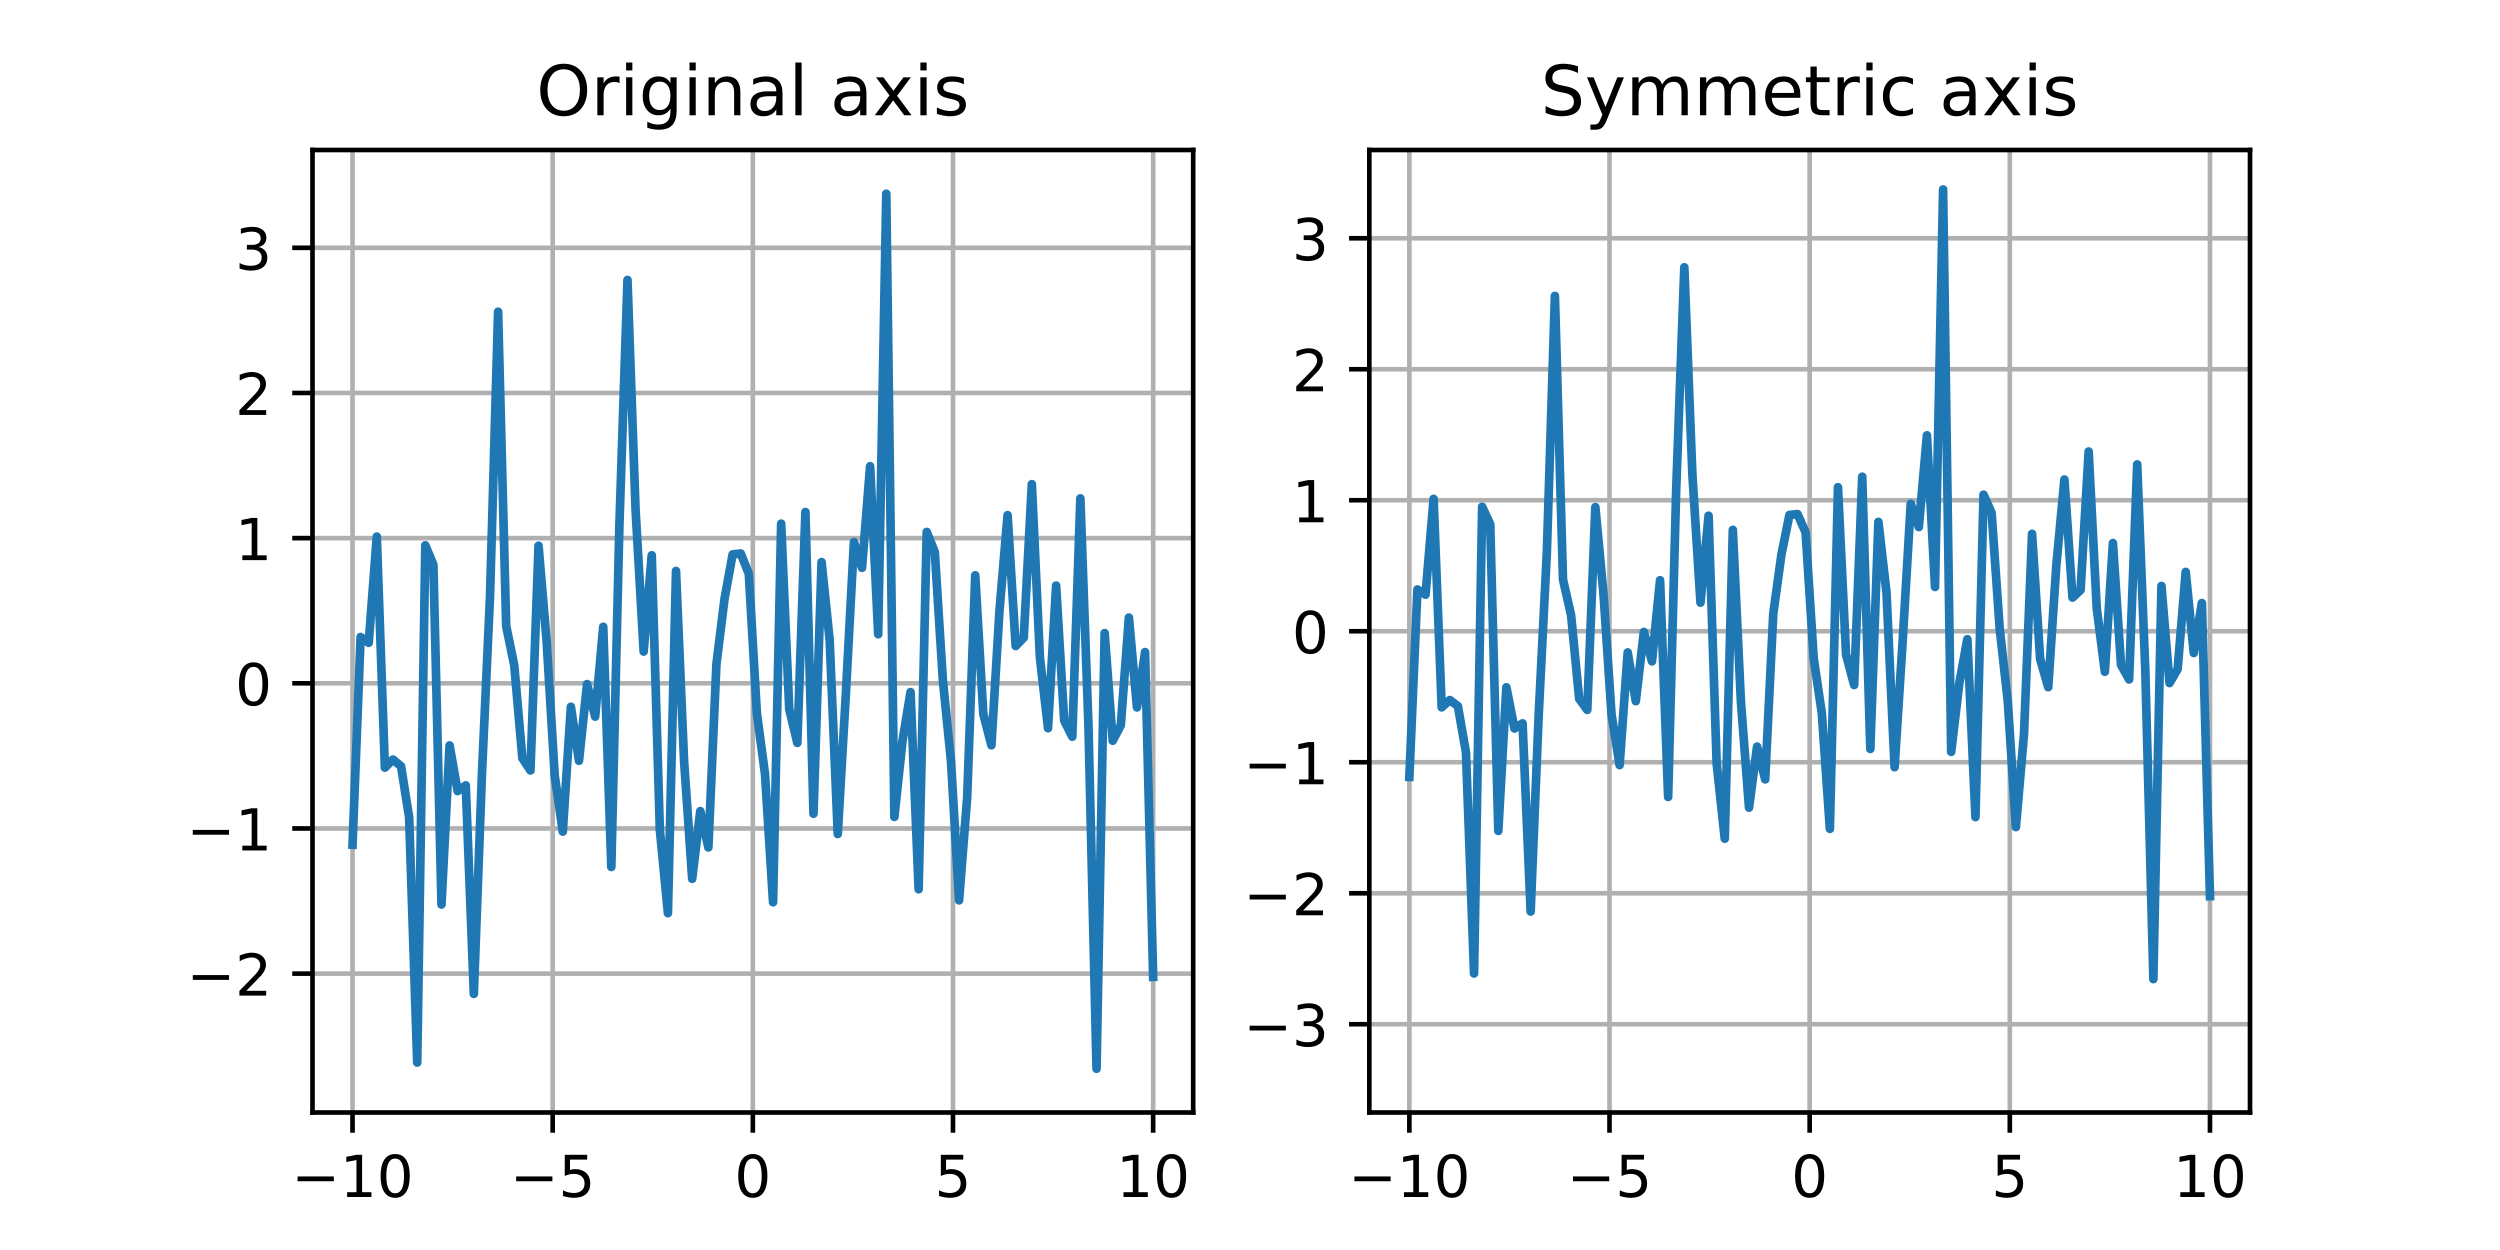
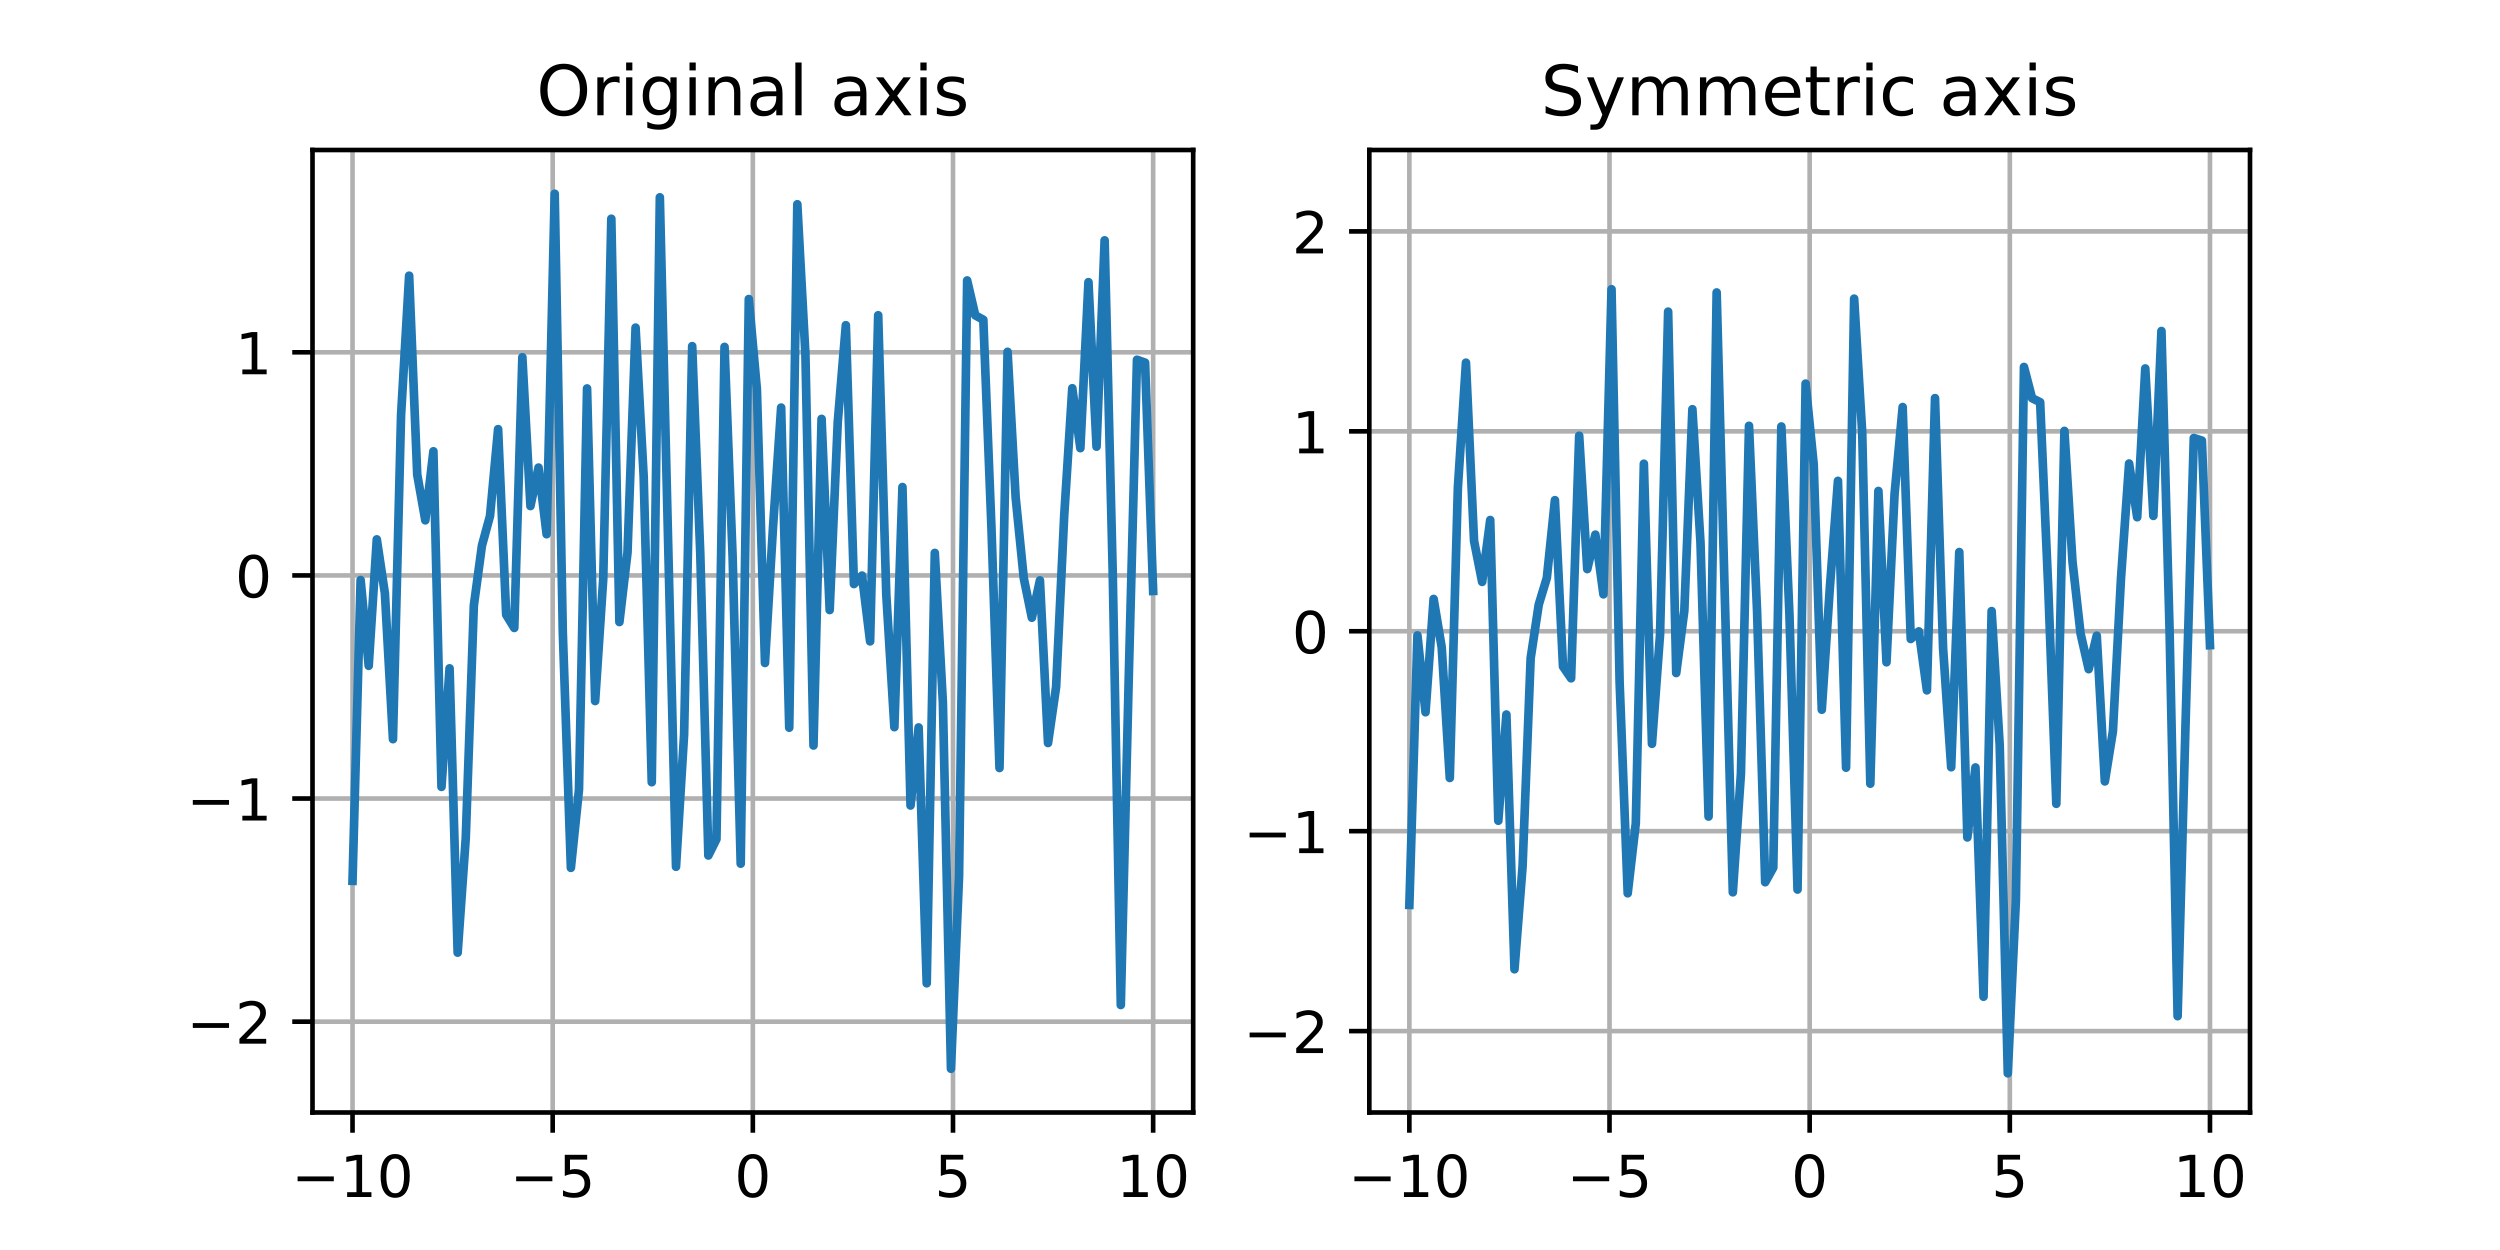
<svg xmlns="http://www.w3.org/2000/svg" xmlns:xlink="http://www.w3.org/1999/xlink" width="432pt" height="216pt" viewBox="0 0 432 216" version="1.1">
  <defs>
    <style type="text/css">*{stroke-linejoin: round; stroke-linecap: butt}</style>
  </defs>
  <g id="figure_1">
    <g id="patch_1">
      <path d="M 0 216  L 432 216  L 432 0  L 0 0  z " style="fill: #ffffff" />
    </g>
    <g id="axes_1">
      <g id="patch_2">
        <path d="M 54 192.24  L 206.182 192.24  L 206.182 25.92  L 54 25.92  z " style="fill: #ffffff" />
      </g>
      <g id="matplotlib.axis_1">
        <g id="xtick_1">
          <g id="line2d_1">
-             <path d="M 60.917 192.24  L 60.917 25.92  " clip-path="url(#p670616e4fe)" style="fill: none; stroke: #b0b0b0; stroke-width: 0.8; stroke-linecap: square" />
+             <path d="M 60.917 192.24  L 60.917 25.92  " clip-path="url(#p0482a1a146)" style="fill: none; stroke: #b0b0b0; stroke-width: 0.8; stroke-linecap: square" />
          </g>
          <g id="line2d_2">
            <defs>
-               <path id="m68a92a009f" d="M 0 0  L 0 3.5  " style="stroke: #000000; stroke-width: 0.8" />
+               <path id="mf5e7753a28" d="M 0 0  L 0 3.5  " style="stroke: #000000; stroke-width: 0.8" />
            </defs>
            <g>
-               <use xlink:href="#m68a92a009f" x="60.917" y="192.24" style="stroke: #000000; stroke-width: 0.8" />
+               <use xlink:href="#mf5e7753a28" x="60.917" y="192.24" style="stroke: #000000; stroke-width: 0.8" />
            </g>
          </g>
          <g id="text_1">
            <g transform="translate(50.36501 206.8384) scale(0.1 -0.1)">
              <defs>
                <path id="DejaVuSans-2212" d="M 678 2272  L 4684 2272  L 4684 1741  L 678 1741  L 678 2272  z " transform="scale(0.015625)" />
                <path id="DejaVuSans-31" d="M 794 531  L 1825 531  L 1825 4091  L 703 3866  L 703 4441  L 1819 4666  L 2450 4666  L 2450 531  L 3481 531  L 3481 0  L 794 0  L 794 531  z " transform="scale(0.015625)" />
                <path id="DejaVuSans-30" d="M 2034 4250  Q 1547 4250 1301 3770  Q 1056 3291 1056 2328  Q 1056 1369 1301 889  Q 1547 409 2034 409  Q 2525 409 2770 889  Q 3016 1369 3016 2328  Q 3016 3291 2770 3770  Q 2525 4250 2034 4250  z M 2034 4750  Q 2819 4750 3233 4129  Q 3647 3509 3647 2328  Q 3647 1150 3233 529  Q 2819 -91 2034 -91  Q 1250 -91 836 529  Q 422 1150 422 2328  Q 422 3509 836 4129  Q 1250 4750 2034 4750  z " transform="scale(0.015625)" />
              </defs>
              <use xlink:href="#DejaVuSans-2212" />
              <use xlink:href="#DejaVuSans-31" transform="translate(83.78906 0)" />
              <use xlink:href="#DejaVuSans-30" transform="translate(147.4121 0)" />
            </g>
          </g>
        </g>
        <g id="xtick_2">
          <g id="line2d_3">
-             <path d="M 95.504 192.24  L 95.504 25.92  " clip-path="url(#p670616e4fe)" style="fill: none; stroke: #b0b0b0; stroke-width: 0.8; stroke-linecap: square" />
+             <path d="M 95.504 192.24  L 95.504 25.92  " clip-path="url(#p0482a1a146)" style="fill: none; stroke: #b0b0b0; stroke-width: 0.8; stroke-linecap: square" />
          </g>
          <g id="line2d_4">
            <g>
-               <use xlink:href="#m68a92a009f" x="95.504" y="192.24" style="stroke: #000000; stroke-width: 0.8" />
+               <use xlink:href="#mf5e7753a28" x="95.504" y="192.24" style="stroke: #000000; stroke-width: 0.8" />
            </g>
          </g>
          <g id="text_2">
            <g transform="translate(88.13304 206.8384) scale(0.1 -0.1)">
              <defs>
                <path id="DejaVuSans-35" d="M 691 4666  L 3169 4666  L 3169 4134  L 1269 4134  L 1269 2991  Q 1406 3038 1543 3061  Q 1681 3084 1819 3084  Q 2600 3084 3056 2656  Q 3513 2228 3513 1497  Q 3513 744 3044 326  Q 2575 -91 1722 -91  Q 1428 -91 1123 -41  Q 819 9 494 109  L 494 744  Q 775 591 1075 516  Q 1375 441 1709 441  Q 2250 441 2565 725  Q 2881 1009 2881 1497  Q 2881 1984 2565 2268  Q 2250 2553 1709 2553  Q 1456 2553 1204 2497  Q 953 2441 691 2322  L 691 4666  z " transform="scale(0.015625)" />
              </defs>
              <use xlink:href="#DejaVuSans-2212" />
              <use xlink:href="#DejaVuSans-35" transform="translate(83.78906 0)" />
            </g>
          </g>
        </g>
        <g id="xtick_3">
          <g id="line2d_5">
-             <path d="M 130.091 192.24  L 130.091 25.92  " clip-path="url(#p670616e4fe)" style="fill: none; stroke: #b0b0b0; stroke-width: 0.8; stroke-linecap: square" />
+             <path d="M 130.091 192.24  L 130.091 25.92  " clip-path="url(#p0482a1a146)" style="fill: none; stroke: #b0b0b0; stroke-width: 0.8; stroke-linecap: square" />
          </g>
          <g id="line2d_6">
            <g>
-               <use xlink:href="#m68a92a009f" x="130.091" y="192.24" style="stroke: #000000; stroke-width: 0.8" />
+               <use xlink:href="#mf5e7753a28" x="130.091" y="192.24" style="stroke: #000000; stroke-width: 0.8" />
            </g>
          </g>
          <g id="text_3">
            <g transform="translate(126.9097 206.8384) scale(0.1 -0.1)">
              <use xlink:href="#DejaVuSans-30" />
            </g>
          </g>
        </g>
        <g id="xtick_4">
          <g id="line2d_7">
-             <path d="M 164.678 192.24  L 164.678 25.92  " clip-path="url(#p670616e4fe)" style="fill: none; stroke: #b0b0b0; stroke-width: 0.8; stroke-linecap: square" />
+             <path d="M 164.678 192.24  L 164.678 25.92  " clip-path="url(#p0482a1a146)" style="fill: none; stroke: #b0b0b0; stroke-width: 0.8; stroke-linecap: square" />
          </g>
          <g id="line2d_8">
            <g>
-               <use xlink:href="#m68a92a009f" x="164.678" y="192.24" style="stroke: #000000; stroke-width: 0.8" />
+               <use xlink:href="#mf5e7753a28" x="164.678" y="192.24" style="stroke: #000000; stroke-width: 0.8" />
            </g>
          </g>
          <g id="text_4">
            <g transform="translate(161.4964 206.8384) scale(0.1 -0.1)">
              <use xlink:href="#DejaVuSans-35" />
            </g>
          </g>
        </g>
        <g id="xtick_5">
          <g id="line2d_9">
-             <path d="M 199.264 192.24  L 199.264 25.92  " clip-path="url(#p670616e4fe)" style="fill: none; stroke: #b0b0b0; stroke-width: 0.8; stroke-linecap: square" />
+             <path d="M 199.264 192.24  L 199.264 25.92  " clip-path="url(#p0482a1a146)" style="fill: none; stroke: #b0b0b0; stroke-width: 0.8; stroke-linecap: square" />
          </g>
          <g id="line2d_10">
            <g>
-               <use xlink:href="#m68a92a009f" x="199.264" y="192.24" style="stroke: #000000; stroke-width: 0.8" />
+               <use xlink:href="#mf5e7753a28" x="199.264" y="192.24" style="stroke: #000000; stroke-width: 0.8" />
            </g>
          </g>
          <g id="text_5">
            <g transform="translate(192.902 206.8384) scale(0.1 -0.1)">
              <use xlink:href="#DejaVuSans-31" />
              <use xlink:href="#DejaVuSans-30" transform="translate(63.62305 0)" />
            </g>
          </g>
        </g>
      </g>
      <g id="matplotlib.axis_2">
        <g id="ytick_1">
          <g id="line2d_11">
-             <path d="M 54 168.245  L 206.182 168.245  " clip-path="url(#p670616e4fe)" style="fill: none; stroke: #b0b0b0; stroke-width: 0.8; stroke-linecap: square" />
+             <path d="M 54 176.543  L 206.182 176.543  " clip-path="url(#p0482a1a146)" style="fill: none; stroke: #b0b0b0; stroke-width: 0.8; stroke-linecap: square" />
          </g>
          <g id="line2d_12">
            <defs>
-               <path id="m6e42500865" d="M 0 0  L -3.5 0  " style="stroke: #000000; stroke-width: 0.8" />
+               <path id="m4d1b165a6e" d="M 0 0  L -3.5 0  " style="stroke: #000000; stroke-width: 0.8" />
            </defs>
            <g>
-               <use xlink:href="#m6e42500865" x="54" y="168.245" style="stroke: #000000; stroke-width: 0.8" />
+               <use xlink:href="#m4d1b165a6e" x="54" y="176.543" style="stroke: #000000; stroke-width: 0.8" />
            </g>
          </g>
          <g id="text_6">
-             <g transform="translate(32.25781 172.044) scale(0.1 -0.1)">
+             <g transform="translate(32.25781 180.3419) scale(0.1 -0.1)">
              <defs>
                <path id="DejaVuSans-32" d="M 1228 531  L 3431 531  L 3431 0  L 469 0  L 469 531  Q 828 903 1448 1529  Q 2069 2156 2228 2338  Q 2531 2678 2651 2914  Q 2772 3150 2772 3378  Q 2772 3750 2511 3984  Q 2250 4219 1831 4219  Q 1534 4219 1204 4116  Q 875 4013 500 3803  L 500 4441  Q 881 4594 1212 4672  Q 1544 4750 1819 4750  Q 2544 4750 2975 4387  Q 3406 4025 3406 3419  Q 3406 3131 3298 2873  Q 3191 2616 2906 2266  Q 2828 2175 2409 1742  Q 1991 1309 1228 531  z " transform="scale(0.015625)" />
              </defs>
              <use xlink:href="#DejaVuSans-2212" />
              <use xlink:href="#DejaVuSans-32" transform="translate(83.78906 0)" />
            </g>
          </g>
        </g>
        <g id="ytick_2">
          <g id="line2d_13">
-             <path d="M 54 143.16  L 206.182 143.16  " clip-path="url(#p670616e4fe)" style="fill: none; stroke: #b0b0b0; stroke-width: 0.8; stroke-linecap: square" />
+             <path d="M 54 137.987  L 206.182 137.987  " clip-path="url(#p0482a1a146)" style="fill: none; stroke: #b0b0b0; stroke-width: 0.8; stroke-linecap: square" />
          </g>
          <g id="line2d_14">
            <g>
-               <use xlink:href="#m6e42500865" x="54" y="143.16" style="stroke: #000000; stroke-width: 0.8" />
+               <use xlink:href="#m4d1b165a6e" x="54" y="137.987" style="stroke: #000000; stroke-width: 0.8" />
            </g>
          </g>
          <g id="text_7">
-             <g transform="translate(32.25781 146.9589) scale(0.1 -0.1)">
+             <g transform="translate(32.25781 141.7865) scale(0.1 -0.1)">
              <use xlink:href="#DejaVuSans-2212" />
              <use xlink:href="#DejaVuSans-31" transform="translate(83.78906 0)" />
            </g>
          </g>
        </g>
        <g id="ytick_3">
          <g id="line2d_15">
-             <path d="M 54 118.075  L 206.182 118.075  " clip-path="url(#p670616e4fe)" style="fill: none; stroke: #b0b0b0; stroke-width: 0.8; stroke-linecap: square" />
+             <path d="M 54 99.432  L 206.182 99.432  " clip-path="url(#p0482a1a146)" style="fill: none; stroke: #b0b0b0; stroke-width: 0.8; stroke-linecap: square" />
          </g>
          <g id="line2d_16">
            <g>
-               <use xlink:href="#m6e42500865" x="54" y="118.075" style="stroke: #000000; stroke-width: 0.8" />
+               <use xlink:href="#m4d1b165a6e" x="54" y="99.432" style="stroke: #000000; stroke-width: 0.8" />
            </g>
          </g>
          <g id="text_8">
-             <g transform="translate(40.6375 121.8738) scale(0.1 -0.1)">
+             <g transform="translate(40.6375 103.2311) scale(0.1 -0.1)">
              <use xlink:href="#DejaVuSans-30" />
            </g>
          </g>
        </g>
        <g id="ytick_4">
          <g id="line2d_17">
-             <path d="M 54 92.989  L 206.182 92.989  " clip-path="url(#p670616e4fe)" style="fill: none; stroke: #b0b0b0; stroke-width: 0.8; stroke-linecap: square" />
+             <path d="M 54 60.877  L 206.182 60.877  " clip-path="url(#p0482a1a146)" style="fill: none; stroke: #b0b0b0; stroke-width: 0.8; stroke-linecap: square" />
          </g>
          <g id="line2d_18">
            <g>
-               <use xlink:href="#m6e42500865" x="54" y="92.989" style="stroke: #000000; stroke-width: 0.8" />
+               <use xlink:href="#m4d1b165a6e" x="54" y="60.877" style="stroke: #000000; stroke-width: 0.8" />
            </g>
          </g>
          <g id="text_9">
-             <g transform="translate(40.6375 96.78861) scale(0.1 -0.1)">
+             <g transform="translate(40.6375 64.67573) scale(0.1 -0.1)">
              <use xlink:href="#DejaVuSans-31" />
            </g>
          </g>
        </g>
-         <g id="ytick_5">
-           <g id="line2d_19">
-             <path d="M 54 67.904  L 206.182 67.904  " clip-path="url(#p670616e4fe)" style="fill: none; stroke: #b0b0b0; stroke-width: 0.8; stroke-linecap: square" />
-           </g>
-           <g id="line2d_20">
-             <g>
-               <use xlink:href="#m6e42500865" x="54" y="67.904" style="stroke: #000000; stroke-width: 0.8" />
-             </g>
-           </g>
-           <g id="text_10">
-             <g transform="translate(40.6375 71.70346) scale(0.1 -0.1)">
-               <use xlink:href="#DejaVuSans-32" />
-             </g>
-           </g>
-         </g>
-         <g id="ytick_6">
-           <g id="line2d_21">
-             <path d="M 54 42.819  L 206.182 42.819  " clip-path="url(#p670616e4fe)" style="fill: none; stroke: #b0b0b0; stroke-width: 0.8; stroke-linecap: square" />
-           </g>
-           <g id="line2d_22">
-             <g>
-               <use xlink:href="#m6e42500865" x="54" y="42.819" style="stroke: #000000; stroke-width: 0.8" />
-             </g>
-           </g>
-           <g id="text_11">
-             <g transform="translate(40.6375 46.61832) scale(0.1 -0.1)">
-               <defs>
-                 <path id="DejaVuSans-33" d="M 2597 2516  Q 3050 2419 3304 2112  Q 3559 1806 3559 1356  Q 3559 666 3084 287  Q 2609 -91 1734 -91  Q 1441 -91 1130 -33  Q 819 25 488 141  L 488 750  Q 750 597 1062 519  Q 1375 441 1716 441  Q 2309 441 2620 675  Q 2931 909 2931 1356  Q 2931 1769 2642 2001  Q 2353 2234 1838 2234  L 1294 2234  L 1294 2753  L 1863 2753  Q 2328 2753 2575 2939  Q 2822 3125 2822 3475  Q 2822 3834 2567 4026  Q 2313 4219 1838 4219  Q 1578 4219 1281 4162  Q 984 4106 628 3988  L 628 4550  Q 988 4650 1302 4700  Q 1616 4750 1894 4750  Q 2613 4750 3031 4423  Q 3450 4097 3450 3541  Q 3450 3153 3228 2886  Q 3006 2619 2597 2516  z " transform="scale(0.015625)" />
-               </defs>
-               <use xlink:href="#DejaVuSans-33" />
-             </g>
-           </g>
-         </g>
-       </g>
-       <g id="line2d_23">
-         <path d="M 60.917 145.966  L 62.315 110.075  L 63.712 111.075  L 65.11 92.726  L 66.507 132.646  L 67.905 131.248  L 69.302 132.408  L 70.699 141.255  L 72.097 183.611  L 73.494 94.234  L 74.892 97.594  L 76.289 156.301  L 77.687 128.812  L 79.084 136.698  L 80.482 135.718  L 81.879 171.747  L 83.276 133.865  L 84.674 103.081  L 86.071 53.869  L 87.469 108.185  L 88.866 115.009  L 90.264 131.004  L 91.661 133.132  L 93.059 94.308  L 94.456 110.774  L 95.853 134.018  L 97.251 143.7  L 98.648 122.132  L 100.046 131.461  L 101.443 118.213  L 102.841 123.83  L 104.238 108.308  L 105.636 149.81  L 107.033 90.682  L 108.431 48.38  L 109.828 88.132  L 111.225 112.59  L 112.623 95.955  L 114.02 143.388  L 115.418 157.792  L 116.815 98.666  L 118.213 131.574  L 119.61 151.856  L 121.008 140.164  L 122.405 146.435  L 123.802 114.702  L 125.2 103.472  L 126.597 95.805  L 127.995 95.64  L 129.392 99.135  L 130.79 123.271  L 132.187 133.715  L 133.585 155.907  L 134.982 90.49  L 136.379 122.533  L 137.777 128.369  L 139.174 88.481  L 140.572 140.606  L 141.969 97.134  L 143.367 110.635  L 144.764 144.109  L 146.162 119.976  L 147.559 93.668  L 148.956 98.117  L 150.354 80.561  L 151.751 109.591  L 153.149 33.48  L 154.546 141.163  L 155.944 128.074  L 157.341 119.601  L 158.739 153.664  L 160.136 91.923  L 161.533 95.409  L 162.931 117.598  L 164.328 131.48  L 165.726 155.578  L 167.123 137.873  L 168.521 99.418  L 169.918 123.397  L 171.316 128.783  L 172.713 105.496  L 174.11 89.021  L 175.508 111.625  L 176.905 110.185  L 178.303 83.661  L 179.7 113.671  L 181.098 125.833  L 182.495 101.189  L 183.893 124.512  L 185.29 127.301  L 186.687 86.123  L 188.085 125.398  L 189.482 184.68  L 190.88 109.407  L 192.277 127.996  L 193.675 125.328  L 195.072 106.713  L 196.47 122.24  L 197.867 112.683  L 199.264 168.805  " clip-path="url(#p670616e4fe)" style="fill: none; stroke: #1f77b4; stroke-width: 1.5; stroke-linecap: square" />
+       </g>
+       <g id="line2d_19">
+         <path d="M 60.917 152.207  L 62.315 100.235  L 63.712 115.048  L 65.11 93.208  L 66.507 102.531  L 67.905 127.725  L 69.302 71.756  L 70.699 47.641  L 72.097 82.022  L 73.494 89.91  L 74.892 77.987  L 76.289 135.972  L 77.687 115.494  L 79.084 164.617  L 80.482 144.826  L 81.879 104.631  L 83.276 94.297  L 84.674 89.153  L 86.071 74.159  L 87.469 106.225  L 88.866 108.505  L 90.264 61.73  L 91.661 87.441  L 93.059 80.799  L 94.456 92.31  L 95.853 33.48  L 97.251 109.243  L 98.648 149.961  L 100.046 136.469  L 101.443 67.128  L 102.841 121.134  L 104.238 100.053  L 105.636 37.8  L 107.033 107.487  L 108.431 95.507  L 109.828 56.614  L 111.225 82.287  L 112.623 135.163  L 114.02 34.101  L 115.418 92.324  L 116.815 149.776  L 118.213 126.926  L 119.61 59.815  L 121.008 95.689  L 122.405 147.827  L 123.802 145.012  L 125.2 59.946  L 126.597 96.165  L 127.995 149.241  L 129.392 51.68  L 130.79 67.247  L 132.187 114.56  L 133.585 90.952  L 134.982 70.433  L 136.379 125.741  L 137.777 35.297  L 139.174 61.162  L 140.572 128.825  L 141.969 72.384  L 143.367 105.412  L 144.764 72.935  L 146.162 56.198  L 147.559 100.923  L 148.956 99.456  L 150.354 110.826  L 151.751 54.48  L 153.149 102.738  L 154.546 125.652  L 155.944 84.164  L 157.341 139.191  L 158.739 125.701  L 160.136 169.908  L 161.533 95.548  L 162.931 121.394  L 164.328 184.68  L 165.726 151.37  L 167.123 48.464  L 168.521 54.485  L 169.918 55.257  L 171.316 91.028  L 172.713 132.708  L 174.11 60.798  L 175.508 86.017  L 176.905 99.89  L 178.303 106.739  L 179.7 100.292  L 181.098 128.389  L 182.495 118.707  L 183.893 89.142  L 185.29 67.089  L 186.687 77.441  L 188.085 48.757  L 189.482 77.181  L 190.88 41.535  L 192.277 98.877  L 193.675 173.663  L 195.072 116.121  L 196.47 62.167  L 197.867 62.664  L 199.264 102.119  " clip-path="url(#p0482a1a146)" style="fill: none; stroke: #1f77b4; stroke-width: 1.5; stroke-linecap: square" />
      </g>
      <g id="patch_3">
        <path d="M 54 192.24  L 54 25.92  " style="fill: none; stroke: #000000; stroke-width: 0.8; stroke-linejoin: miter; stroke-linecap: square" />
      </g>
      <g id="patch_4">
        <path d="M 206.182 192.24  L 206.182 25.92  " style="fill: none; stroke: #000000; stroke-width: 0.8; stroke-linejoin: miter; stroke-linecap: square" />
      </g>
      <g id="patch_5">
        <path d="M 54 192.24  L 206.182 192.24  " style="fill: none; stroke: #000000; stroke-width: 0.8; stroke-linejoin: miter; stroke-linecap: square" />
      </g>
      <g id="patch_6">
        <path d="M 54 25.92  L 206.182 25.92  " style="fill: none; stroke: #000000; stroke-width: 0.8; stroke-linejoin: miter; stroke-linecap: square" />
      </g>
-       <g id="text_12">
+       <g id="text_10">
        <g transform="translate(92.68466 19.92) scale(0.12 -0.12)">
          <defs>
            <path id="DejaVuSans-4f" d="M 2522 4238  Q 1834 4238 1429 3725  Q 1025 3213 1025 2328  Q 1025 1447 1429 934  Q 1834 422 2522 422  Q 3209 422 3611 934  Q 4013 1447 4013 2328  Q 4013 3213 3611 3725  Q 3209 4238 2522 4238  z M 2522 4750  Q 3503 4750 4090 4092  Q 4678 3434 4678 2328  Q 4678 1225 4090 567  Q 3503 -91 2522 -91  Q 1538 -91 948 565  Q 359 1222 359 2328  Q 359 3434 948 4092  Q 1538 4750 2522 4750  z " transform="scale(0.015625)" />
            <path id="DejaVuSans-72" d="M 2631 2963  Q 2534 3019 2420 3045  Q 2306 3072 2169 3072  Q 1681 3072 1420 2755  Q 1159 2438 1159 1844  L 1159 0  L 581 0  L 581 3500  L 1159 3500  L 1159 2956  Q 1341 3275 1631 3429  Q 1922 3584 2338 3584  Q 2397 3584 2469 3576  Q 2541 3569 2628 3553  L 2631 2963  z " transform="scale(0.015625)" />
            <path id="DejaVuSans-69" d="M 603 3500  L 1178 3500  L 1178 0  L 603 0  L 603 3500  z M 603 4863  L 1178 4863  L 1178 4134  L 603 4134  L 603 4863  z " transform="scale(0.015625)" />
            <path id="DejaVuSans-67" d="M 2906 1791  Q 2906 2416 2648 2759  Q 2391 3103 1925 3103  Q 1463 3103 1205 2759  Q 947 2416 947 1791  Q 947 1169 1205 825  Q 1463 481 1925 481  Q 2391 481 2648 825  Q 2906 1169 2906 1791  z M 3481 434  Q 3481 -459 3084 -895  Q 2688 -1331 1869 -1331  Q 1566 -1331 1297 -1286  Q 1028 -1241 775 -1147  L 775 -588  Q 1028 -725 1275 -790  Q 1522 -856 1778 -856  Q 2344 -856 2625 -561  Q 2906 -266 2906 331  L 2906 616  Q 2728 306 2450 153  Q 2172 0 1784 0  Q 1141 0 747 490  Q 353 981 353 1791  Q 353 2603 747 3093  Q 1141 3584 1784 3584  Q 2172 3584 2450 3431  Q 2728 3278 2906 2969  L 2906 3500  L 3481 3500  L 3481 434  z " transform="scale(0.015625)" />
            <path id="DejaVuSans-6e" d="M 3513 2113  L 3513 0  L 2938 0  L 2938 2094  Q 2938 2591 2744 2837  Q 2550 3084 2163 3084  Q 1697 3084 1428 2787  Q 1159 2491 1159 1978  L 1159 0  L 581 0  L 581 3500  L 1159 3500  L 1159 2956  Q 1366 3272 1645 3428  Q 1925 3584 2291 3584  Q 2894 3584 3203 3211  Q 3513 2838 3513 2113  z " transform="scale(0.015625)" />
            <path id="DejaVuSans-61" d="M 2194 1759  Q 1497 1759 1228 1600  Q 959 1441 959 1056  Q 959 750 1161 570  Q 1363 391 1709 391  Q 2188 391 2477 730  Q 2766 1069 2766 1631  L 2766 1759  L 2194 1759  z M 3341 1997  L 3341 0  L 2766 0  L 2766 531  Q 2569 213 2275 61  Q 1981 -91 1556 -91  Q 1019 -91 701 211  Q 384 513 384 1019  Q 384 1609 779 1909  Q 1175 2209 1959 2209  L 2766 2209  L 2766 2266  Q 2766 2663 2505 2880  Q 2244 3097 1772 3097  Q 1472 3097 1187 3025  Q 903 2953 641 2809  L 641 3341  Q 956 3463 1253 3523  Q 1550 3584 1831 3584  Q 2591 3584 2966 3190  Q 3341 2797 3341 1997  z " transform="scale(0.015625)" />
            <path id="DejaVuSans-6c" d="M 603 4863  L 1178 4863  L 1178 0  L 603 0  L 603 4863  z " transform="scale(0.015625)" />
            <path id="DejaVuSans-20" transform="scale(0.015625)" />
            <path id="DejaVuSans-78" d="M 3513 3500  L 2247 1797  L 3578 0  L 2900 0  L 1881 1375  L 863 0  L 184 0  L 1544 1831  L 300 3500  L 978 3500  L 1906 2253  L 2834 3500  L 3513 3500  z " transform="scale(0.015625)" />
            <path id="DejaVuSans-73" d="M 2834 3397  L 2834 2853  Q 2591 2978 2328 3040  Q 2066 3103 1784 3103  Q 1356 3103 1142 2972  Q 928 2841 928 2578  Q 928 2378 1081 2264  Q 1234 2150 1697 2047  L 1894 2003  Q 2506 1872 2764 1633  Q 3022 1394 3022 966  Q 3022 478 2636 193  Q 2250 -91 1575 -91  Q 1294 -91 989 -36  Q 684 19 347 128  L 347 722  Q 666 556 975 473  Q 1284 391 1588 391  Q 1994 391 2212 530  Q 2431 669 2431 922  Q 2431 1156 2273 1281  Q 2116 1406 1581 1522  L 1381 1569  Q 847 1681 609 1914  Q 372 2147 372 2553  Q 372 3047 722 3315  Q 1072 3584 1716 3584  Q 2034 3584 2315 3537  Q 2597 3491 2834 3397  z " transform="scale(0.015625)" />
          </defs>
          <use xlink:href="#DejaVuSans-4f" />
          <use xlink:href="#DejaVuSans-72" transform="translate(78.71094 0)" />
          <use xlink:href="#DejaVuSans-69" transform="translate(119.8242 0)" />
          <use xlink:href="#DejaVuSans-67" transform="translate(147.6074 0)" />
          <use xlink:href="#DejaVuSans-69" transform="translate(211.084 0)" />
          <use xlink:href="#DejaVuSans-6e" transform="translate(238.8672 0)" />
          <use xlink:href="#DejaVuSans-61" transform="translate(302.2461 0)" />
          <use xlink:href="#DejaVuSans-6c" transform="translate(363.5254 0)" />
          <use xlink:href="#DejaVuSans-20" transform="translate(391.3086 0)" />
          <use xlink:href="#DejaVuSans-61" transform="translate(423.0957 0)" />
          <use xlink:href="#DejaVuSans-78" transform="translate(484.375 0)" />
          <use xlink:href="#DejaVuSans-69" transform="translate(543.5547 0)" />
          <use xlink:href="#DejaVuSans-73" transform="translate(571.3379 0)" />
        </g>
      </g>
    </g>
    <g id="axes_2">
      <g id="patch_7">
        <path d="M 236.618 192.24  L 388.8 192.24  L 388.8 25.92  L 236.618 25.92  z " style="fill: #ffffff" />
      </g>
      <g id="matplotlib.axis_3">
        <g id="xtick_6">
-           <g id="line2d_24">
-             <path d="M 243.536 192.24  L 243.536 25.92  " clip-path="url(#pf52a6bc6cf)" style="fill: none; stroke: #b0b0b0; stroke-width: 0.8; stroke-linecap: square" />
-           </g>
-           <g id="line2d_25">
-             <g>
-               <use xlink:href="#m68a92a009f" x="243.536" y="192.24" style="stroke: #000000; stroke-width: 0.8" />
-             </g>
-           </g>
-           <g id="text_13">
+           <g id="line2d_20">
+             <path d="M 243.536 192.24  L 243.536 25.92  " clip-path="url(#p56bfde088f)" style="fill: none; stroke: #b0b0b0; stroke-width: 0.8; stroke-linecap: square" />
+           </g>
+           <g id="line2d_21">
+             <g>
+               <use xlink:href="#mf5e7753a28" x="243.536" y="192.24" style="stroke: #000000; stroke-width: 0.8" />
+             </g>
+           </g>
+           <g id="text_11">
            <g transform="translate(232.9832 206.8384) scale(0.1 -0.1)">
              <use xlink:href="#DejaVuSans-2212" />
              <use xlink:href="#DejaVuSans-31" transform="translate(83.78906 0)" />
              <use xlink:href="#DejaVuSans-30" transform="translate(147.4121 0)" />
            </g>
          </g>
        </g>
        <g id="xtick_7">
-           <g id="line2d_26">
-             <path d="M 278.122 192.24  L 278.122 25.92  " clip-path="url(#pf52a6bc6cf)" style="fill: none; stroke: #b0b0b0; stroke-width: 0.8; stroke-linecap: square" />
-           </g>
-           <g id="line2d_27">
-             <g>
-               <use xlink:href="#m68a92a009f" x="278.122" y="192.24" style="stroke: #000000; stroke-width: 0.8" />
-             </g>
-           </g>
-           <g id="text_14">
+           <g id="line2d_22">
+             <path d="M 278.122 192.24  L 278.122 25.92  " clip-path="url(#p56bfde088f)" style="fill: none; stroke: #b0b0b0; stroke-width: 0.8; stroke-linecap: square" />
+           </g>
+           <g id="line2d_23">
+             <g>
+               <use xlink:href="#mf5e7753a28" x="278.122" y="192.24" style="stroke: #000000; stroke-width: 0.8" />
+             </g>
+           </g>
+           <g id="text_12">
            <g transform="translate(270.7512 206.8384) scale(0.1 -0.1)">
              <use xlink:href="#DejaVuSans-2212" />
              <use xlink:href="#DejaVuSans-35" transform="translate(83.78906 0)" />
            </g>
          </g>
        </g>
        <g id="xtick_8">
-           <g id="line2d_28">
-             <path d="M 312.709 192.24  L 312.709 25.92  " clip-path="url(#pf52a6bc6cf)" style="fill: none; stroke: #b0b0b0; stroke-width: 0.8; stroke-linecap: square" />
-           </g>
-           <g id="line2d_29">
-             <g>
-               <use xlink:href="#m68a92a009f" x="312.709" y="192.24" style="stroke: #000000; stroke-width: 0.8" />
-             </g>
-           </g>
-           <g id="text_15">
+           <g id="line2d_24">
+             <path d="M 312.709 192.24  L 312.709 25.92  " clip-path="url(#p56bfde088f)" style="fill: none; stroke: #b0b0b0; stroke-width: 0.8; stroke-linecap: square" />
+           </g>
+           <g id="line2d_25">
+             <g>
+               <use xlink:href="#mf5e7753a28" x="312.709" y="192.24" style="stroke: #000000; stroke-width: 0.8" />
+             </g>
+           </g>
+           <g id="text_13">
            <g transform="translate(309.5278 206.8384) scale(0.1 -0.1)">
              <use xlink:href="#DejaVuSans-30" />
            </g>
          </g>
        </g>
        <g id="xtick_9">
-           <g id="line2d_30">
-             <path d="M 347.296 192.24  L 347.296 25.92  " clip-path="url(#pf52a6bc6cf)" style="fill: none; stroke: #b0b0b0; stroke-width: 0.8; stroke-linecap: square" />
-           </g>
-           <g id="line2d_31">
-             <g>
-               <use xlink:href="#m68a92a009f" x="347.296" y="192.24" style="stroke: #000000; stroke-width: 0.8" />
-             </g>
-           </g>
-           <g id="text_16">
+           <g id="line2d_26">
+             <path d="M 347.296 192.24  L 347.296 25.92  " clip-path="url(#p56bfde088f)" style="fill: none; stroke: #b0b0b0; stroke-width: 0.8; stroke-linecap: square" />
+           </g>
+           <g id="line2d_27">
+             <g>
+               <use xlink:href="#mf5e7753a28" x="347.296" y="192.24" style="stroke: #000000; stroke-width: 0.8" />
+             </g>
+           </g>
+           <g id="text_14">
            <g transform="translate(344.1146 206.8384) scale(0.1 -0.1)">
              <use xlink:href="#DejaVuSans-35" />
            </g>
          </g>
        </g>
        <g id="xtick_10">
-           <g id="line2d_32">
-             <path d="M 381.883 192.24  L 381.883 25.92  " clip-path="url(#pf52a6bc6cf)" style="fill: none; stroke: #b0b0b0; stroke-width: 0.8; stroke-linecap: square" />
-           </g>
-           <g id="line2d_33">
-             <g>
-               <use xlink:href="#m68a92a009f" x="381.883" y="192.24" style="stroke: #000000; stroke-width: 0.8" />
-             </g>
-           </g>
-           <g id="text_17">
+           <g id="line2d_28">
+             <path d="M 381.883 192.24  L 381.883 25.92  " clip-path="url(#p56bfde088f)" style="fill: none; stroke: #b0b0b0; stroke-width: 0.8; stroke-linecap: square" />
+           </g>
+           <g id="line2d_29">
+             <g>
+               <use xlink:href="#mf5e7753a28" x="381.883" y="192.24" style="stroke: #000000; stroke-width: 0.8" />
+             </g>
+           </g>
+           <g id="text_15">
            <g transform="translate(375.5201 206.8384) scale(0.1 -0.1)">
              <use xlink:href="#DejaVuSans-31" />
              <use xlink:href="#DejaVuSans-30" transform="translate(63.62305 0)" />
            </g>
          </g>
        </g>
      </g>
      <g id="matplotlib.axis_4">
+         <g id="ytick_5">
+           <g id="line2d_30">
+             <path d="M 236.618 178.175  L 388.8 178.175  " clip-path="url(#p56bfde088f)" style="fill: none; stroke: #b0b0b0; stroke-width: 0.8; stroke-linecap: square" />
+           </g>
+           <g id="line2d_31">
+             <g>
+               <use xlink:href="#m4d1b165a6e" x="236.618" y="178.175" style="stroke: #000000; stroke-width: 0.8" />
+             </g>
+           </g>
+           <g id="text_16">
+             <g transform="translate(214.876 181.9737) scale(0.1 -0.1)">
+               <use xlink:href="#DejaVuSans-2212" />
+               <use xlink:href="#DejaVuSans-32" transform="translate(83.78906 0)" />
+             </g>
+           </g>
+         </g>
+         <g id="ytick_6">
+           <g id="line2d_32">
+             <path d="M 236.618 143.627  L 388.8 143.627  " clip-path="url(#p56bfde088f)" style="fill: none; stroke: #b0b0b0; stroke-width: 0.8; stroke-linecap: square" />
+           </g>
+           <g id="line2d_33">
+             <g>
+               <use xlink:href="#m4d1b165a6e" x="236.618" y="143.627" style="stroke: #000000; stroke-width: 0.8" />
+             </g>
+           </g>
+           <g id="text_17">
+             <g transform="translate(214.876 147.4265) scale(0.1 -0.1)">
+               <use xlink:href="#DejaVuSans-2212" />
+               <use xlink:href="#DejaVuSans-31" transform="translate(83.78906 0)" />
+             </g>
+           </g>
+         </g>
        <g id="ytick_7">
          <g id="line2d_34">
-             <path d="M 236.618 176.99  L 388.8 176.99  " clip-path="url(#pf52a6bc6cf)" style="fill: none; stroke: #b0b0b0; stroke-width: 0.8; stroke-linecap: square" />
+             <path d="M 236.618 109.08  L 388.8 109.08  " clip-path="url(#p56bfde088f)" style="fill: none; stroke: #b0b0b0; stroke-width: 0.8; stroke-linecap: square" />
          </g>
          <g id="line2d_35">
            <g>
-               <use xlink:href="#m6e42500865" x="236.618" y="176.99" style="stroke: #000000; stroke-width: 0.8" />
+               <use xlink:href="#m4d1b165a6e" x="236.618" y="109.08" style="stroke: #000000; stroke-width: 0.8" />
            </g>
          </g>
          <g id="text_18">
-             <g transform="translate(214.876 180.7895) scale(0.1 -0.1)">
-               <use xlink:href="#DejaVuSans-2212" />
-               <use xlink:href="#DejaVuSans-33" transform="translate(83.78906 0)" />
+             <g transform="translate(223.2557 112.8792) scale(0.1 -0.1)">
+               <use xlink:href="#DejaVuSans-30" />
            </g>
          </g>
        </g>
        <g id="ytick_8">
          <g id="line2d_36">
-             <path d="M 236.618 154.354  L 388.8 154.354  " clip-path="url(#pf52a6bc6cf)" style="fill: none; stroke: #b0b0b0; stroke-width: 0.8; stroke-linecap: square" />
+             <path d="M 236.618 74.533  L 388.8 74.533  " clip-path="url(#p56bfde088f)" style="fill: none; stroke: #b0b0b0; stroke-width: 0.8; stroke-linecap: square" />
          </g>
          <g id="line2d_37">
            <g>
-               <use xlink:href="#m6e42500865" x="236.618" y="154.354" style="stroke: #000000; stroke-width: 0.8" />
+               <use xlink:href="#m4d1b165a6e" x="236.618" y="74.533" style="stroke: #000000; stroke-width: 0.8" />
            </g>
          </g>
          <g id="text_19">
-             <g transform="translate(214.876 158.1527) scale(0.1 -0.1)">
-               <use xlink:href="#DejaVuSans-2212" />
-               <use xlink:href="#DejaVuSans-32" transform="translate(83.78906 0)" />
+             <g transform="translate(223.2557 78.33195) scale(0.1 -0.1)">
+               <use xlink:href="#DejaVuSans-31" />
            </g>
          </g>
        </g>
        <g id="ytick_9">
          <g id="line2d_38">
-             <path d="M 236.618 131.717  L 388.8 131.717  " clip-path="url(#pf52a6bc6cf)" style="fill: none; stroke: #b0b0b0; stroke-width: 0.8; stroke-linecap: square" />
+             <path d="M 236.618 39.985  L 388.8 39.985  " clip-path="url(#p56bfde088f)" style="fill: none; stroke: #b0b0b0; stroke-width: 0.8; stroke-linecap: square" />
          </g>
          <g id="line2d_39">
            <g>
-               <use xlink:href="#m6e42500865" x="236.618" y="131.717" style="stroke: #000000; stroke-width: 0.8" />
+               <use xlink:href="#m4d1b165a6e" x="236.618" y="39.985" style="stroke: #000000; stroke-width: 0.8" />
            </g>
          </g>
          <g id="text_20">
-             <g transform="translate(214.876 135.516) scale(0.1 -0.1)">
-               <use xlink:href="#DejaVuSans-2212" />
-               <use xlink:href="#DejaVuSans-31" transform="translate(83.78906 0)" />
-             </g>
-           </g>
-         </g>
-         <g id="ytick_10">
-           <g id="line2d_40">
-             <path d="M 236.618 109.08  L 388.8 109.08  " clip-path="url(#pf52a6bc6cf)" style="fill: none; stroke: #b0b0b0; stroke-width: 0.8; stroke-linecap: square" />
-           </g>
-           <g id="line2d_41">
-             <g>
-               <use xlink:href="#m6e42500865" x="236.618" y="109.08" style="stroke: #000000; stroke-width: 0.8" />
-             </g>
-           </g>
-           <g id="text_21">
-             <g transform="translate(223.2557 112.8792) scale(0.1 -0.1)">
-               <use xlink:href="#DejaVuSans-30" />
-             </g>
-           </g>
-         </g>
-         <g id="ytick_11">
-           <g id="line2d_42">
-             <path d="M 236.618 86.443  L 388.8 86.443  " clip-path="url(#pf52a6bc6cf)" style="fill: none; stroke: #b0b0b0; stroke-width: 0.8; stroke-linecap: square" />
-           </g>
-           <g id="line2d_43">
-             <g>
-               <use xlink:href="#m6e42500865" x="236.618" y="86.443" style="stroke: #000000; stroke-width: 0.8" />
-             </g>
-           </g>
-           <g id="text_22">
-             <g transform="translate(223.2557 90.24245) scale(0.1 -0.1)">
-               <use xlink:href="#DejaVuSans-31" />
-             </g>
-           </g>
-         </g>
-         <g id="ytick_12">
-           <g id="line2d_44">
-             <path d="M 236.618 63.806  L 388.8 63.806  " clip-path="url(#pf52a6bc6cf)" style="fill: none; stroke: #b0b0b0; stroke-width: 0.8; stroke-linecap: square" />
-           </g>
-           <g id="line2d_45">
-             <g>
-               <use xlink:href="#m6e42500865" x="236.618" y="63.806" style="stroke: #000000; stroke-width: 0.8" />
-             </g>
-           </g>
-           <g id="text_23">
-             <g transform="translate(223.2557 67.60569) scale(0.1 -0.1)">
+             <g transform="translate(223.2557 43.78469) scale(0.1 -0.1)">
              <use xlink:href="#DejaVuSans-32" />
            </g>
          </g>
        </g>
-         <g id="ytick_13">
-           <g id="line2d_46">
-             <path d="M 236.618 41.17  L 388.8 41.17  " clip-path="url(#pf52a6bc6cf)" style="fill: none; stroke: #b0b0b0; stroke-width: 0.8; stroke-linecap: square" />
-           </g>
-           <g id="line2d_47">
-             <g>
-               <use xlink:href="#m6e42500865" x="236.618" y="41.17" style="stroke: #000000; stroke-width: 0.8" />
-             </g>
-           </g>
-           <g id="text_24">
-             <g transform="translate(223.2557 44.96892) scale(0.1 -0.1)">
-               <use xlink:href="#DejaVuSans-33" />
-             </g>
-           </g>
-         </g>
-       </g>
-       <g id="line2d_48">
-         <path d="M 243.536 134.249  L 244.933 101.861  L 246.33 102.763  L 247.728 86.205  L 249.125 122.229  L 250.523 120.968  L 251.92 122.014  L 253.318 129.998  L 254.715 168.22  L 256.113 87.567  L 257.51 90.598  L 258.907 143.576  L 260.305 118.77  L 261.702 125.886  L 263.1 125.001  L 264.497 157.514  L 265.895 123.329  L 267.292 95.55  L 268.69 51.141  L 270.087 100.156  L 271.484 106.313  L 272.882 120.748  L 274.279 122.668  L 275.677 87.633  L 277.074 102.492  L 278.472 123.467  L 279.869 132.205  L 281.267 112.742  L 282.664 121.16  L 284.061 109.205  L 285.459 114.274  L 286.856 100.266  L 288.254 137.718  L 289.651 84.361  L 291.049 46.188  L 292.446 82.06  L 293.844 104.131  L 295.241 89.12  L 296.638 131.922  L 298.036 144.921  L 299.433 91.566  L 300.831 121.262  L 302.228 139.564  L 303.626 129.014  L 305.023 134.672  L 306.421 106.037  L 307.818 95.903  L 309.215 88.984  L 310.613 88.835  L 312.01 91.989  L 313.408 113.77  L 314.805 123.194  L 316.203 143.22  L 317.6 84.188  L 318.998 113.103  L 320.395 118.37  L 321.792 82.375  L 323.19 129.413  L 324.587 90.183  L 325.985 102.367  L 327.382 132.573  L 328.78 110.796  L 330.177 87.055  L 331.575 91.07  L 332.972 75.228  L 334.369 101.425  L 335.767 32.742  L 337.164 129.915  L 338.562 118.104  L 339.959 110.458  L 341.357 141.196  L 342.754 85.481  L 344.152 88.627  L 345.549 108.65  L 346.947 121.177  L 348.344 142.923  L 349.741 126.946  L 351.139 92.245  L 352.536 113.883  L 353.934 118.743  L 355.331 97.729  L 356.729 82.862  L 358.126 103.26  L 359.524 101.96  L 360.921 78.025  L 362.318 105.106  L 363.716 116.081  L 365.113 93.843  L 366.511 114.889  L 367.908 117.406  L 369.306 80.247  L 370.703 115.689  L 372.101 169.185  L 373.498 101.259  L 374.895 118.033  L 376.293 115.625  L 377.69 98.827  L 379.088 112.839  L 380.485 104.214  L 381.883 154.859  " clip-path="url(#pf52a6bc6cf)" style="fill: none; stroke: #1f77b4; stroke-width: 1.5; stroke-linecap: square" />
+       </g>
+       <g id="line2d_40">
+         <path d="M 243.536 156.368  L 244.933 109.8  L 246.33 123.073  L 247.728 103.503  L 249.125 111.857  L 250.523 134.432  L 251.92 84.281  L 253.318 62.673  L 254.715 93.48  L 256.113 100.548  L 257.51 89.864  L 258.907 141.821  L 260.305 123.473  L 261.702 167.488  L 263.1 149.755  L 264.497 113.739  L 265.895 104.479  L 267.292 99.87  L 268.69 86.434  L 270.087 115.167  L 271.484 117.21  L 272.882 75.298  L 274.279 98.335  L 275.677 92.384  L 277.074 102.698  L 278.472 49.984  L 279.869 117.871  L 281.267 154.356  L 282.664 142.267  L 284.061 80.135  L 285.459 128.526  L 286.856 109.637  L 288.254 53.855  L 289.651 116.298  L 291.049 105.563  L 292.446 70.713  L 293.844 93.718  L 295.241 141.097  L 296.638 50.541  L 298.036 102.711  L 299.433 154.19  L 300.831 133.716  L 302.228 73.582  L 303.626 105.726  L 305.023 152.444  L 306.421 149.922  L 307.818 73.699  L 309.215 106.153  L 310.613 153.711  L 312.01 66.293  L 313.408 80.241  L 314.805 122.635  L 316.203 101.481  L 317.6 83.096  L 318.998 132.654  L 320.395 51.612  L 321.792 74.789  L 323.19 135.418  L 324.587 84.844  L 325.985 114.438  L 327.382 85.338  L 328.78 70.341  L 330.177 110.416  L 331.575 109.102  L 332.972 119.29  L 334.369 68.801  L 335.767 112.042  L 337.164 132.574  L 338.562 95.4  L 339.959 144.706  L 341.357 132.618  L 342.754 172.23  L 344.152 105.6  L 345.549 128.759  L 346.947 185.466  L 348.344 155.618  L 349.741 63.41  L 351.139 68.806  L 352.536 69.497  L 353.934 101.55  L 355.331 138.897  L 356.729 74.462  L 358.126 97.059  L 359.524 109.49  L 360.921 115.628  L 362.318 109.851  L 363.716 135.027  L 365.113 126.351  L 366.511 99.86  L 367.908 80.099  L 369.306 89.375  L 370.703 63.673  L 372.101 89.142  L 373.498 57.202  L 374.895 108.583  L 376.293 175.594  L 377.69 124.035  L 379.088 75.689  L 380.485 76.134  L 381.883 111.488  " clip-path="url(#p56bfde088f)" style="fill: none; stroke: #1f77b4; stroke-width: 1.5; stroke-linecap: square" />
      </g>
      <g id="patch_8">
        <path d="M 236.618 192.24  L 236.618 25.92  " style="fill: none; stroke: #000000; stroke-width: 0.8; stroke-linejoin: miter; stroke-linecap: square" />
      </g>
      <g id="patch_9">
        <path d="M 388.8 192.24  L 388.8 25.92  " style="fill: none; stroke: #000000; stroke-width: 0.8; stroke-linejoin: miter; stroke-linecap: square" />
      </g>
      <g id="patch_10">
        <path d="M 236.618 192.24  L 388.8 192.24  " style="fill: none; stroke: #000000; stroke-width: 0.8; stroke-linejoin: miter; stroke-linecap: square" />
      </g>
      <g id="patch_11">
        <path d="M 236.618 25.92  L 388.8 25.92  " style="fill: none; stroke: #000000; stroke-width: 0.8; stroke-linejoin: miter; stroke-linecap: square" />
      </g>
-       <g id="text_25">
+       <g id="text_21">
        <g transform="translate(266.256 19.92) scale(0.12 -0.12)">
          <defs>
            <path id="DejaVuSans-53" d="M 3425 4513  L 3425 3897  Q 3066 4069 2747 4153  Q 2428 4238 2131 4238  Q 1616 4238 1336 4038  Q 1056 3838 1056 3469  Q 1056 3159 1242 3001  Q 1428 2844 1947 2747  L 2328 2669  Q 3034 2534 3370 2195  Q 3706 1856 3706 1288  Q 3706 609 3251 259  Q 2797 -91 1919 -91  Q 1588 -91 1214 -16  Q 841 59 441 206  L 441 856  Q 825 641 1194 531  Q 1563 422 1919 422  Q 2459 422 2753 634  Q 3047 847 3047 1241  Q 3047 1584 2836 1778  Q 2625 1972 2144 2069  L 1759 2144  Q 1053 2284 737 2584  Q 422 2884 422 3419  Q 422 4038 858 4394  Q 1294 4750 2059 4750  Q 2388 4750 2728 4690  Q 3069 4631 3425 4513  z " transform="scale(0.015625)" />
            <path id="DejaVuSans-79" d="M 2059 -325  Q 1816 -950 1584 -1140  Q 1353 -1331 966 -1331  L 506 -1331  L 506 -850  L 844 -850  Q 1081 -850 1212 -737  Q 1344 -625 1503 -206  L 1606 56  L 191 3500  L 800 3500  L 1894 763  L 2988 3500  L 3597 3500  L 2059 -325  z " transform="scale(0.015625)" />
            <path id="DejaVuSans-6d" d="M 3328 2828  Q 3544 3216 3844 3400  Q 4144 3584 4550 3584  Q 5097 3584 5394 3201  Q 5691 2819 5691 2113  L 5691 0  L 5113 0  L 5113 2094  Q 5113 2597 4934 2840  Q 4756 3084 4391 3084  Q 3944 3084 3684 2787  Q 3425 2491 3425 1978  L 3425 0  L 2847 0  L 2847 2094  Q 2847 2600 2669 2842  Q 2491 3084 2119 3084  Q 1678 3084 1418 2786  Q 1159 2488 1159 1978  L 1159 0  L 581 0  L 581 3500  L 1159 3500  L 1159 2956  Q 1356 3278 1631 3431  Q 1906 3584 2284 3584  Q 2666 3584 2933 3390  Q 3200 3197 3328 2828  z " transform="scale(0.015625)" />
            <path id="DejaVuSans-65" d="M 3597 1894  L 3597 1613  L 953 1613  Q 991 1019 1311 708  Q 1631 397 2203 397  Q 2534 397 2845 478  Q 3156 559 3463 722  L 3463 178  Q 3153 47 2828 -22  Q 2503 -91 2169 -91  Q 1331 -91 842 396  Q 353 884 353 1716  Q 353 2575 817 3079  Q 1281 3584 2069 3584  Q 2775 3584 3186 3129  Q 3597 2675 3597 1894  z M 3022 2063  Q 3016 2534 2758 2815  Q 2500 3097 2075 3097  Q 1594 3097 1305 2825  Q 1016 2553 972 2059  L 3022 2063  z " transform="scale(0.015625)" />
            <path id="DejaVuSans-74" d="M 1172 4494  L 1172 3500  L 2356 3500  L 2356 3053  L 1172 3053  L 1172 1153  Q 1172 725 1289 603  Q 1406 481 1766 481  L 2356 481  L 2356 0  L 1766 0  Q 1100 0 847 248  Q 594 497 594 1153  L 594 3053  L 172 3053  L 172 3500  L 594 3500  L 594 4494  L 1172 4494  z " transform="scale(0.015625)" />
            <path id="DejaVuSans-63" d="M 3122 3366  L 3122 2828  Q 2878 2963 2633 3030  Q 2388 3097 2138 3097  Q 1578 3097 1268 2742  Q 959 2388 959 1747  Q 959 1106 1268 751  Q 1578 397 2138 397  Q 2388 397 2633 464  Q 2878 531 3122 666  L 3122 134  Q 2881 22 2623 -34  Q 2366 -91 2075 -91  Q 1284 -91 818 406  Q 353 903 353 1747  Q 353 2603 823 3093  Q 1294 3584 2113 3584  Q 2378 3584 2631 3529  Q 2884 3475 3122 3366  z " transform="scale(0.015625)" />
          </defs>
          <use xlink:href="#DejaVuSans-53" />
          <use xlink:href="#DejaVuSans-79" transform="translate(63.47656 0)" />
          <use xlink:href="#DejaVuSans-6d" transform="translate(122.6562 0)" />
          <use xlink:href="#DejaVuSans-6d" transform="translate(220.0684 0)" />
          <use xlink:href="#DejaVuSans-65" transform="translate(317.4805 0)" />
          <use xlink:href="#DejaVuSans-74" transform="translate(379.0039 0)" />
          <use xlink:href="#DejaVuSans-72" transform="translate(418.2129 0)" />
          <use xlink:href="#DejaVuSans-69" transform="translate(459.3262 0)" />
          <use xlink:href="#DejaVuSans-63" transform="translate(487.1094 0)" />
          <use xlink:href="#DejaVuSans-20" transform="translate(542.0898 0)" />
          <use xlink:href="#DejaVuSans-61" transform="translate(573.877 0)" />
          <use xlink:href="#DejaVuSans-78" transform="translate(635.1562 0)" />
          <use xlink:href="#DejaVuSans-69" transform="translate(694.3359 0)" />
          <use xlink:href="#DejaVuSans-73" transform="translate(722.1191 0)" />
        </g>
      </g>
    </g>
  </g>
  <defs>
-     <clipPath id="p670616e4fe">
+     <clipPath id="p0482a1a146">
      <rect x="54" y="25.92" width="152.182" height="166.32" />
    </clipPath>
-     <clipPath id="pf52a6bc6cf">
+     <clipPath id="p56bfde088f">
      <rect x="236.618" y="25.92" width="152.182" height="166.32" />
    </clipPath>
  </defs>
</svg>
